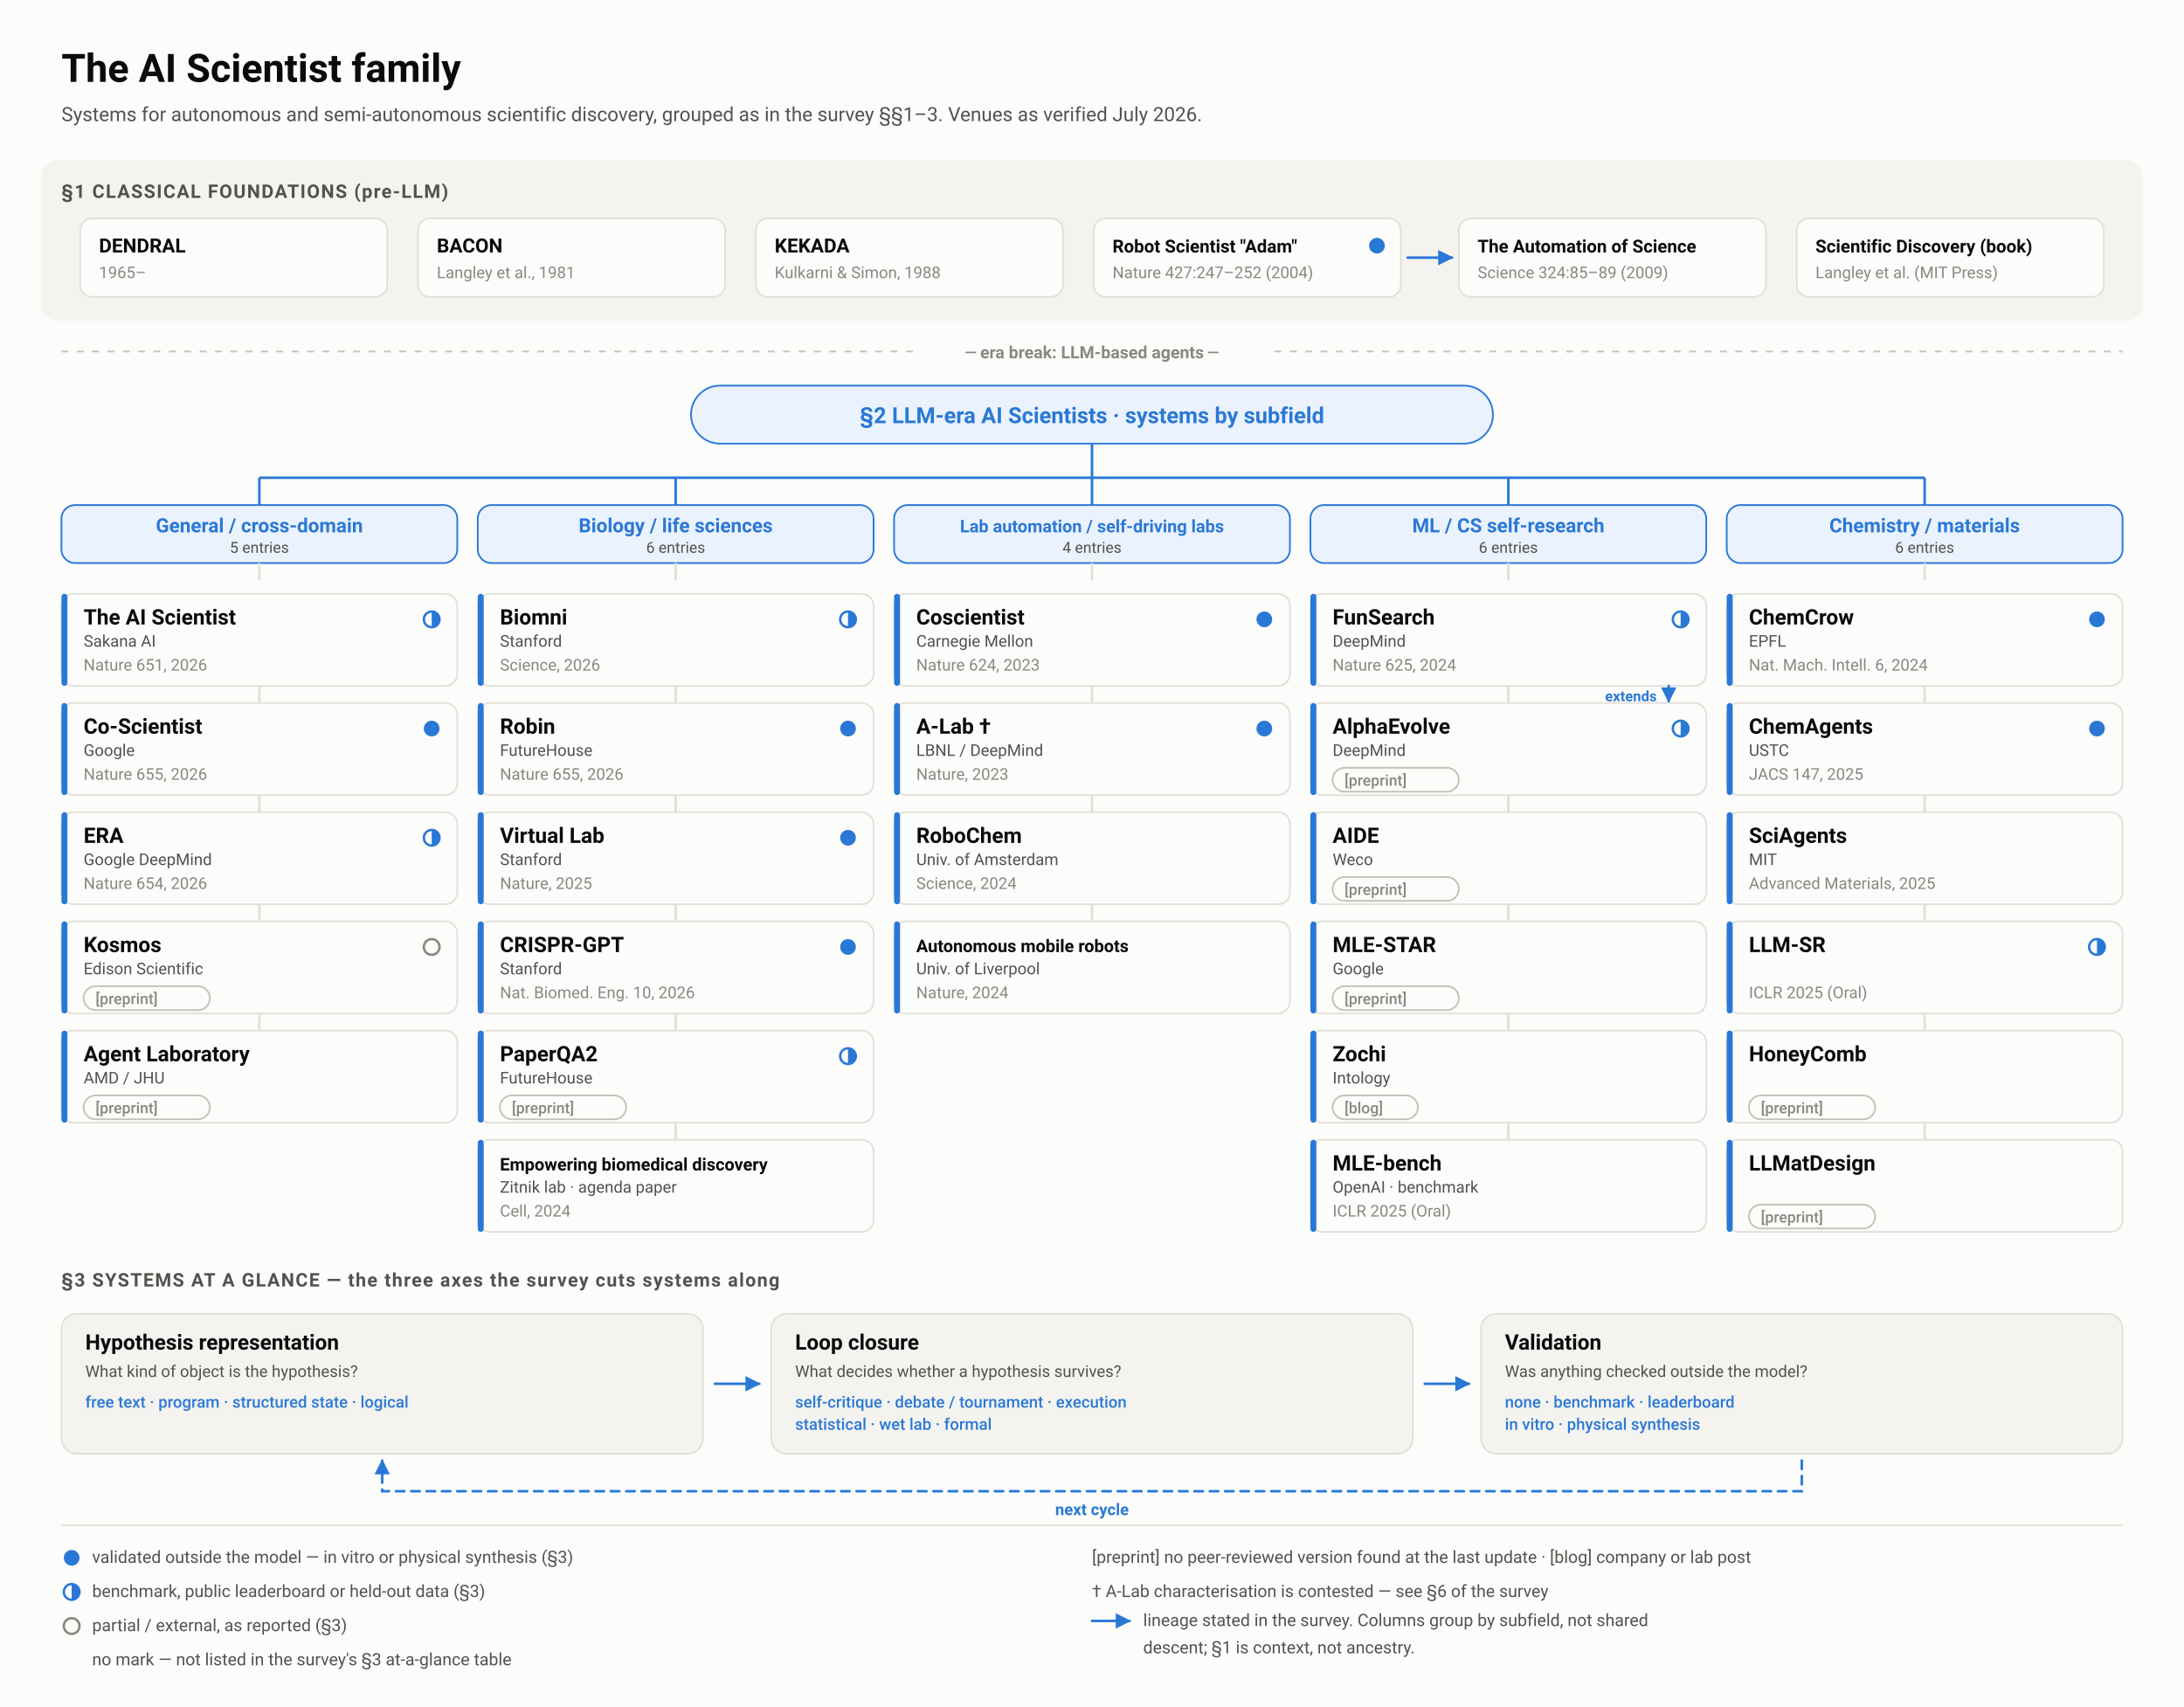
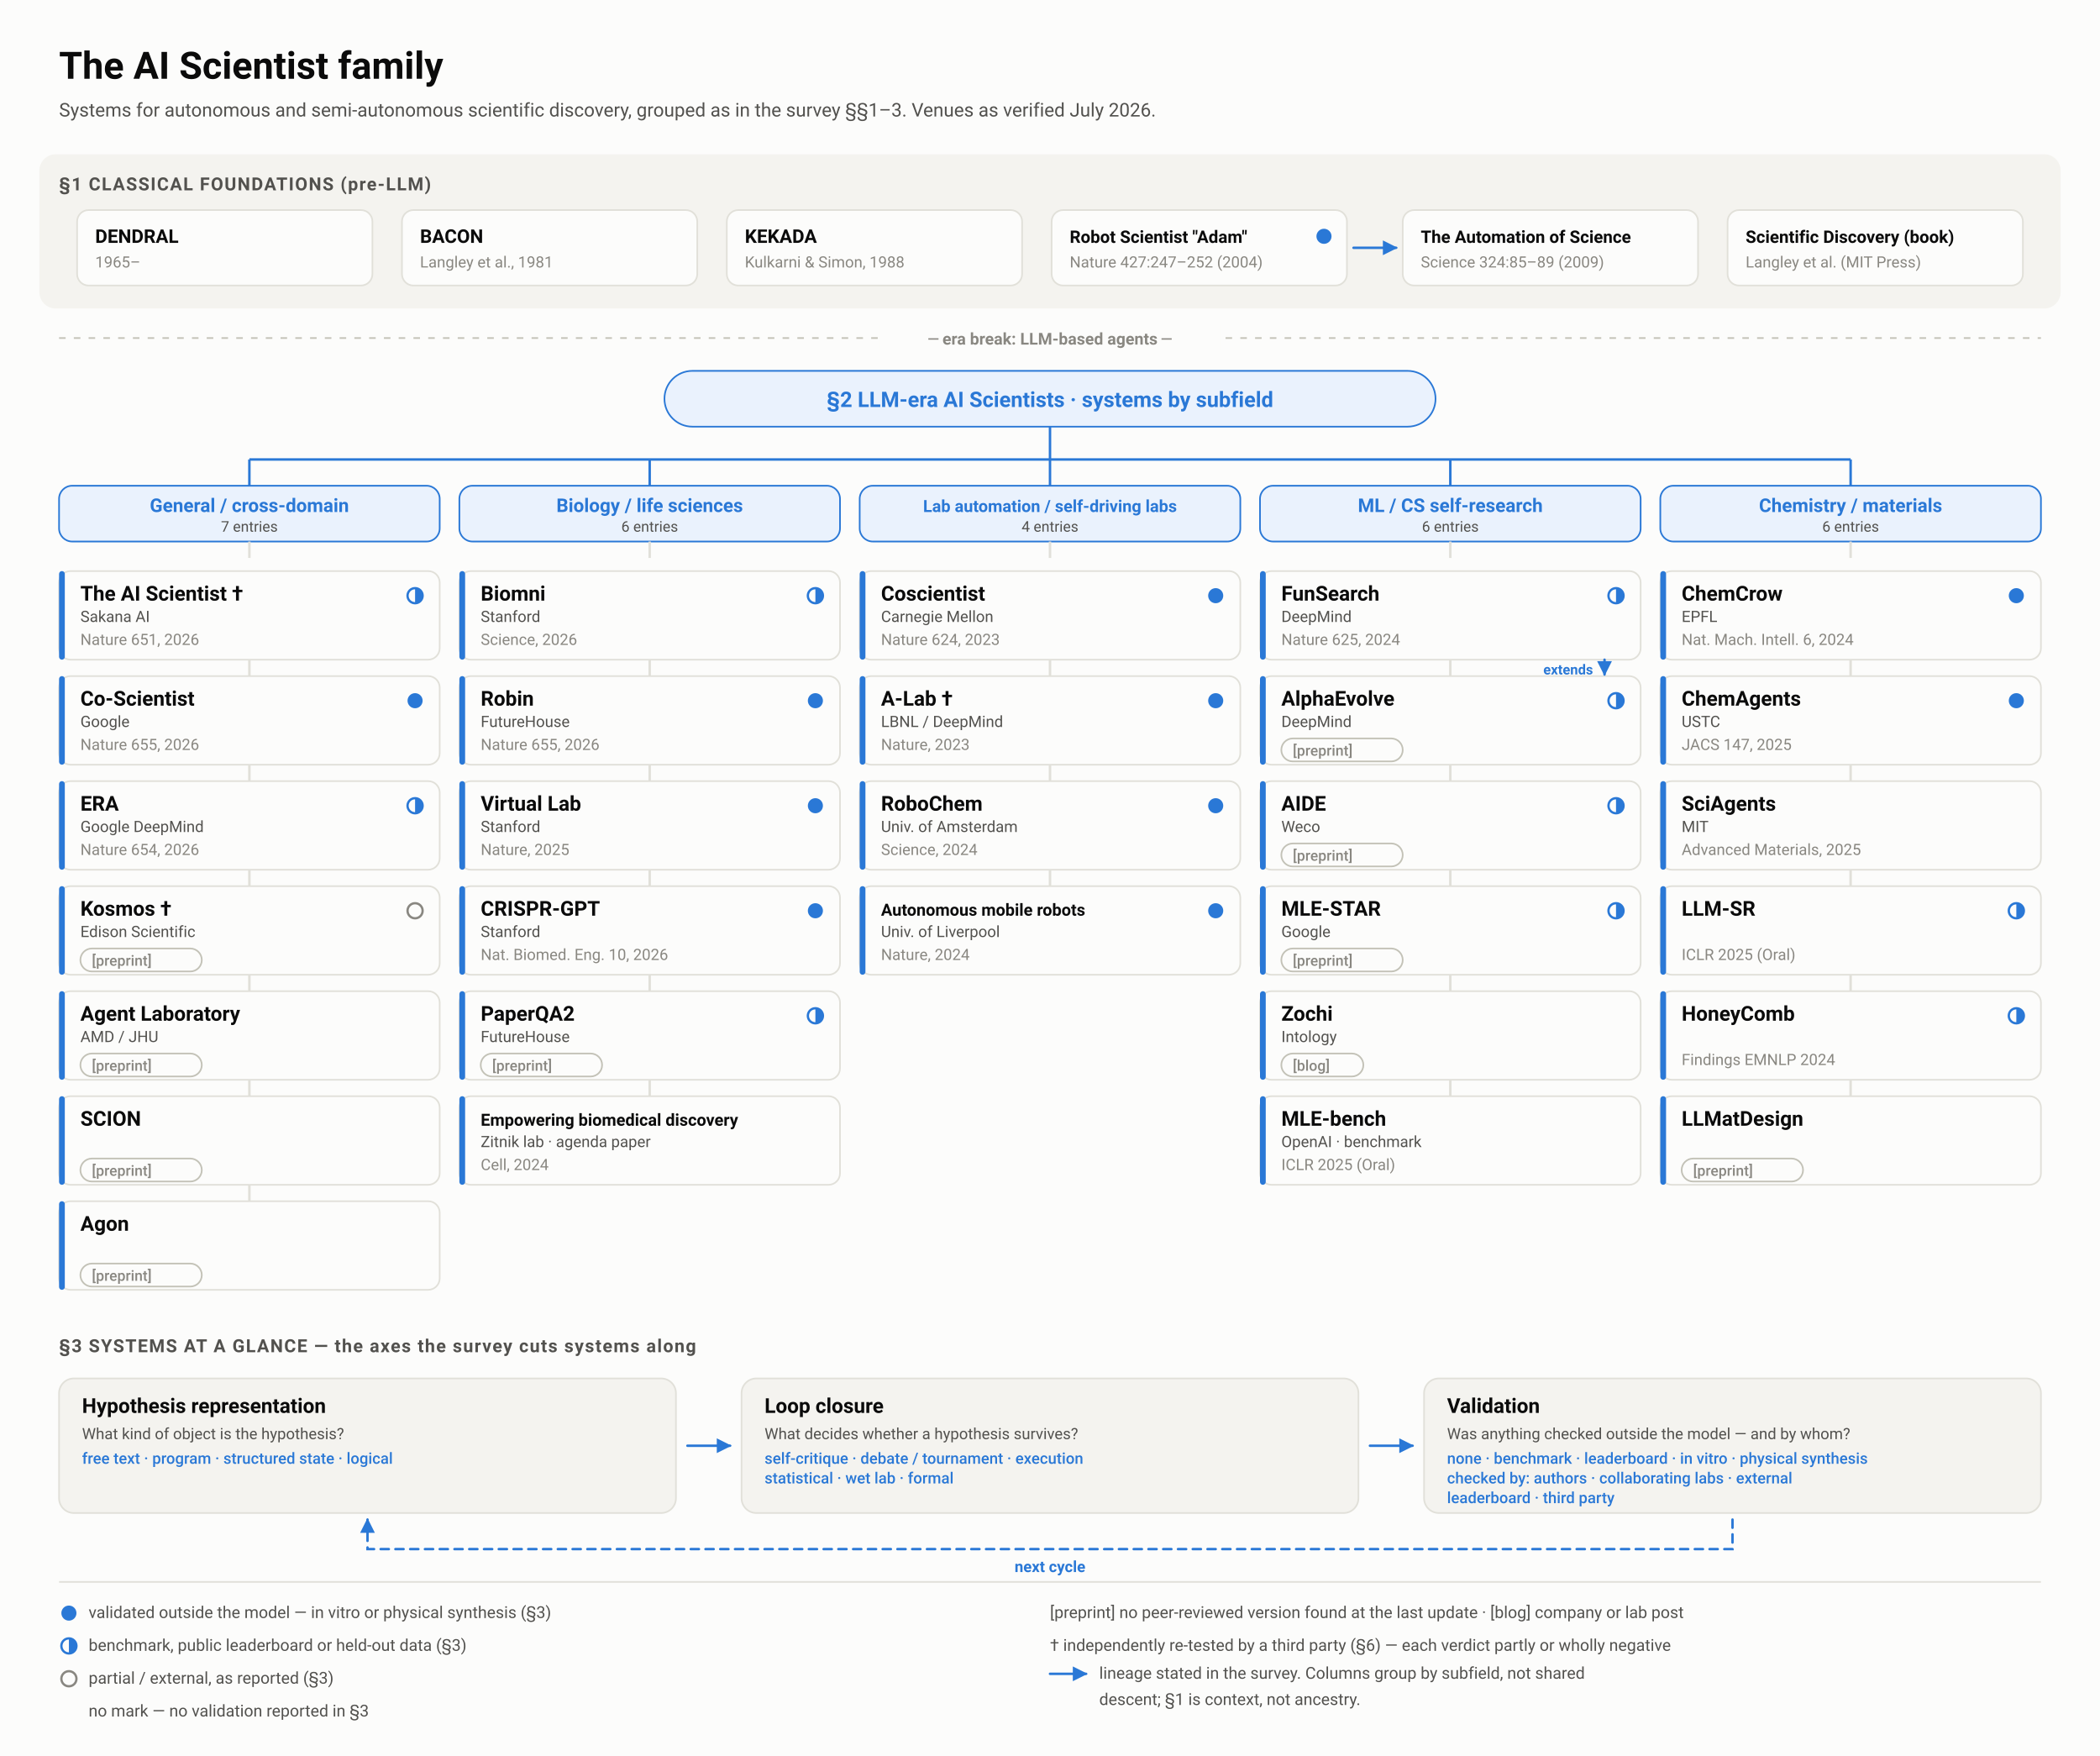
- <svg xmlns="http://www.w3.org/2000/svg" width="1280" height="1000" viewBox="0 0 1280 1000" role="img" aria-labelledby="ttl dsc" font-family="system-ui, -apple-system, &quot;Segoe UI&quot;, Roboto, sans-serif">
+ <svg xmlns="http://www.w3.org/2000/svg" width="1280" height="1070" viewBox="0 0 1280 1070" role="img" aria-labelledby="ttl dsc" font-family="system-ui, -apple-system, &quot;Segoe UI&quot;, Roboto, sans-serif">
  <defs>
    <marker id="arw" viewBox="0 0 10 10" refX="9" refY="5" markerWidth="6" markerHeight="6" orient="auto-start-reverse">
      <path d="M 0 0 L 10 5 L 0 10 z" fill="#2a78d6" />
    </marker>
  </defs>
-   <rect width="1280" height="1000" fill="#fcfcfb" />
+   <rect width="1280" height="1070" fill="#fcfcfb" />
  <text x="36" y="48" font-size="23" fill="#0b0b0b" font-weight="700" text-anchor="start">The AI Scientist family</text>
  <text x="36" y="71" font-size="11.5" fill="#52514e" font-weight="400" text-anchor="start">Systems for autonomous and semi-autonomous scientific discovery, grouped as in the survey §§1–3. Venues as verified July 2026.</text>
  <rect x="24" y="94" width="1232" height="94" rx="10" fill="#f4f3ef" />
  <text x="36" y="116" font-size="11" fill="#52514e" font-weight="700" text-anchor="start" letter-spacing="0.7">§1  CLASSICAL FOUNDATIONS (pre-LLM)</text>
  <rect x="47" y="128" width="180" height="46" rx="7" fill="#fcfcfb" stroke="#e1e0d9" stroke-width="1" />
  <text x="58" y="148" font-size="11.5" fill="#0b0b0b" font-weight="600" text-anchor="start">DENDRAL</text>
  <text x="58" y="163" font-size="9.5" fill="#898781" font-weight="400" text-anchor="start">1965–</text>
  <rect x="245" y="128" width="180" height="46" rx="7" fill="#fcfcfb" stroke="#e1e0d9" stroke-width="1" />
  <text x="256" y="148" font-size="11.5" fill="#0b0b0b" font-weight="600" text-anchor="start">BACON</text>
  <text x="256" y="163" font-size="9.5" fill="#898781" font-weight="400" text-anchor="start">Langley et al., 1981</text>
  <rect x="443" y="128" width="180" height="46" rx="7" fill="#fcfcfb" stroke="#e1e0d9" stroke-width="1" />
  <text x="454" y="148" font-size="11.5" fill="#0b0b0b" font-weight="600" text-anchor="start">KEKADA</text>
  <text x="454" y="163" font-size="9.5" fill="#898781" font-weight="400" text-anchor="start">Kulkarni &amp; Simon, 1988</text>
  <rect x="641" y="128" width="180" height="46" rx="7" fill="#fcfcfb" stroke="#e1e0d9" stroke-width="1" />
  <text x="652" y="148" font-size="10.5" fill="#0b0b0b" font-weight="600" text-anchor="start">Robot Scientist "Adam"</text>
  <text x="652" y="163" font-size="9.5" fill="#898781" font-weight="400" text-anchor="start">Nature 427:247–252 (2004)</text>
  <circle cx="807" cy="144" r="4.6" fill="#2a78d6" />
  <rect x="855" y="128" width="180" height="46" rx="7" fill="#fcfcfb" stroke="#e1e0d9" stroke-width="1" />
  <text x="866" y="148" font-size="10.5" fill="#0b0b0b" font-weight="600" text-anchor="start">The Automation of Science</text>
  <text x="866" y="163" font-size="9.5" fill="#898781" font-weight="400" text-anchor="start">Science 324:85–89 (2009)</text>
  <rect x="1053" y="128" width="180" height="46" rx="7" fill="#fcfcfb" stroke="#e1e0d9" stroke-width="1" />
  <text x="1064" y="148" font-size="10.5" fill="#0b0b0b" font-weight="600" text-anchor="start">Scientific Discovery (book)</text>
  <text x="1064" y="163" font-size="9.5" fill="#898781" font-weight="400" text-anchor="start">Langley et al. (MIT Press)</text>
  <path d="M 825 151.0 L 851 151.0" fill="none" stroke="#2a78d6" stroke-width="1.5" stroke-linecap="round" marker-end="url(#arw)" />
  <line x1="36" y1="206" x2="1244" y2="206" stroke="#c3c2b7" stroke-width="1" stroke-dasharray="4 5" />
  <rect x="536.0" y="198" width="208" height="16" fill="#fcfcfb" />
  <text x="640.0" y="210" font-size="10" fill="#898781" font-weight="600" text-anchor="middle">─  era break: LLM-based agents  ─</text>
  <rect x="405.0" y="226" width="470" height="34" rx="17" fill="#eaf2fd" stroke="#2a78d6" stroke-width="1" />
  <text x="640.0" y="248" font-size="13" fill="#2a78d6" font-weight="700" text-anchor="middle">§2  LLM-era AI Scientists · systems by subfield</text>
  <line x1="640.0" y1="260" x2="640.0" y2="280" stroke="#2a78d6" stroke-width="1.5" />
  <line x1="152.0" y1="280" x2="1128.0" y2="280" stroke="#2a78d6" stroke-width="1.5" />
  <line x1="152.0" y1="280" x2="152.0" y2="296" stroke="#2a78d6" stroke-width="1.5" />
  <line x1="396.0" y1="280" x2="396.0" y2="296" stroke="#2a78d6" stroke-width="1.5" />
  <line x1="640.0" y1="280" x2="640.0" y2="296" stroke="#2a78d6" stroke-width="1.5" />
  <line x1="884.0" y1="280" x2="884.0" y2="296" stroke="#2a78d6" stroke-width="1.5" />
  <line x1="1128.0" y1="280" x2="1128.0" y2="296" stroke="#2a78d6" stroke-width="1.5" />
  <rect x="36" y="296" width="232" height="34" rx="8" fill="#eaf2fd" stroke="#2a78d6" stroke-width="1" />
  <text x="152.0" y="312" font-size="11.5" fill="#2a78d6" font-weight="700" text-anchor="middle">General / cross-domain</text>
-   <text x="152.0" y="324" font-size="9" fill="#52514e" font-weight="400" text-anchor="middle">5 entries</text>
+   <text x="152.0" y="324" font-size="9" fill="#52514e" font-weight="400" text-anchor="middle">7 entries</text>
  <line x1="152.0" y1="330" x2="152.0" y2="340" stroke="#e1e0d9" stroke-width="1.5" />
  <rect x="36" y="348" width="232" height="54" rx="7" fill="#fcfcfb" stroke="#e1e0d9" stroke-width="1" />
  <rect x="36" y="348" width="3.5" height="54" rx="1.75" fill="#2a78d6" />
-   <text x="49" y="366" font-size="12.5" fill="#0b0b0b" font-weight="600" text-anchor="start">The AI Scientist</text>
+   <text x="49" y="366" font-size="12.5" fill="#0b0b0b" font-weight="600" text-anchor="start">The AI Scientist †</text>
  <text x="49" y="379" font-size="9.5" fill="#52514e" font-weight="400" text-anchor="start">Sakana AI</text>
  <text x="49" y="393" font-size="9.5" fill="#898781" font-weight="400" text-anchor="start">Nature 651, 2026</text>
  <circle cx="253" cy="363" r="4.6" fill="none" stroke="#2a78d6" stroke-width="1.4" />
  <path d="M 253 358.4 A 4.6 4.6 0 0 1 253 367.6 Z" fill="#2a78d6" />
  <rect x="36" y="412" width="232" height="54" rx="7" fill="#fcfcfb" stroke="#e1e0d9" stroke-width="1" />
  <rect x="36" y="412" width="3.5" height="54" rx="1.75" fill="#2a78d6" />
  <text x="49" y="430" font-size="12.5" fill="#0b0b0b" font-weight="600" text-anchor="start">Co-Scientist</text>
  <text x="49" y="443" font-size="9.5" fill="#52514e" font-weight="400" text-anchor="start">Google</text>
  <text x="49" y="457" font-size="9.5" fill="#898781" font-weight="400" text-anchor="start">Nature 655, 2026</text>
  <circle cx="253" cy="427" r="4.6" fill="#2a78d6" />
  <line x1="152.0" y1="402" x2="152.0" y2="412" stroke="#e1e0d9" stroke-width="1.5" />
  <rect x="36" y="476" width="232" height="54" rx="7" fill="#fcfcfb" stroke="#e1e0d9" stroke-width="1" />
  <rect x="36" y="476" width="3.5" height="54" rx="1.75" fill="#2a78d6" />
  <text x="49" y="494" font-size="12.5" fill="#0b0b0b" font-weight="600" text-anchor="start">ERA</text>
  <text x="49" y="507" font-size="9.5" fill="#52514e" font-weight="400" text-anchor="start">Google DeepMind</text>
  <text x="49" y="521" font-size="9.5" fill="#898781" font-weight="400" text-anchor="start">Nature 654, 2026</text>
  <circle cx="253" cy="491" r="4.6" fill="none" stroke="#2a78d6" stroke-width="1.4" />
  <path d="M 253 486.4 A 4.6 4.6 0 0 1 253 495.6 Z" fill="#2a78d6" />
  <line x1="152.0" y1="466" x2="152.0" y2="476" stroke="#e1e0d9" stroke-width="1.5" />
  <rect x="36" y="540" width="232" height="54" rx="7" fill="#fcfcfb" stroke="#e1e0d9" stroke-width="1" />
  <rect x="36" y="540" width="3.5" height="54" rx="1.75" fill="#2a78d6" />
-   <text x="49" y="558" font-size="12.5" fill="#0b0b0b" font-weight="600" text-anchor="start">Kosmos</text>
+   <text x="49" y="558" font-size="12.5" fill="#0b0b0b" font-weight="600" text-anchor="start">Kosmos †</text>
  <text x="49" y="571" font-size="9.5" fill="#52514e" font-weight="400" text-anchor="start">Edison Scientific</text>
  <rect x="49" y="578" width="74" height="14" rx="7" fill="none" stroke="#c3c2b7" stroke-width="1" />
  <text x="56" y="588.5" font-size="9" fill="#898781" font-weight="500" text-anchor="start">[preprint]</text>
  <circle cx="253" cy="555" r="4.6" fill="none" stroke="#898781" stroke-width="1.4" />
  <line x1="152.0" y1="530" x2="152.0" y2="540" stroke="#e1e0d9" stroke-width="1.5" />
  <rect x="36" y="604" width="232" height="54" rx="7" fill="#fcfcfb" stroke="#e1e0d9" stroke-width="1" />
  <rect x="36" y="604" width="3.5" height="54" rx="1.75" fill="#2a78d6" />
  <text x="49" y="622" font-size="12.5" fill="#0b0b0b" font-weight="600" text-anchor="start">Agent Laboratory</text>
  <text x="49" y="635" font-size="9.5" fill="#52514e" font-weight="400" text-anchor="start">AMD / JHU</text>
  <rect x="49" y="642" width="74" height="14" rx="7" fill="none" stroke="#c3c2b7" stroke-width="1" />
  <text x="56" y="652.5" font-size="9" fill="#898781" font-weight="500" text-anchor="start">[preprint]</text>
  <line x1="152.0" y1="594" x2="152.0" y2="604" stroke="#e1e0d9" stroke-width="1.5" />
+   <rect x="36" y="668" width="232" height="54" rx="7" fill="#fcfcfb" stroke="#e1e0d9" stroke-width="1" />
+   <rect x="36" y="668" width="3.5" height="54" rx="1.75" fill="#2a78d6" />
+   <text x="49" y="686" font-size="12.5" fill="#0b0b0b" font-weight="600" text-anchor="start">SCION</text>
+   <rect x="49" y="706" width="74" height="14" rx="7" fill="none" stroke="#c3c2b7" stroke-width="1" />
+   <text x="56" y="716.5" font-size="9" fill="#898781" font-weight="500" text-anchor="start">[preprint]</text>
+   <line x1="152.0" y1="658" x2="152.0" y2="668" stroke="#e1e0d9" stroke-width="1.5" />
+   <rect x="36" y="732" width="232" height="54" rx="7" fill="#fcfcfb" stroke="#e1e0d9" stroke-width="1" />
+   <rect x="36" y="732" width="3.5" height="54" rx="1.75" fill="#2a78d6" />
+   <text x="49" y="750" font-size="12.5" fill="#0b0b0b" font-weight="600" text-anchor="start">Agon</text>
+   <rect x="49" y="770" width="74" height="14" rx="7" fill="none" stroke="#c3c2b7" stroke-width="1" />
+   <text x="56" y="780.5" font-size="9" fill="#898781" font-weight="500" text-anchor="start">[preprint]</text>
+   <line x1="152.0" y1="722" x2="152.0" y2="732" stroke="#e1e0d9" stroke-width="1.5" />
  <rect x="280" y="296" width="232" height="34" rx="8" fill="#eaf2fd" stroke="#2a78d6" stroke-width="1" />
  <text x="396.0" y="312" font-size="11.5" fill="#2a78d6" font-weight="700" text-anchor="middle">Biology / life sciences</text>
  <text x="396.0" y="324" font-size="9" fill="#52514e" font-weight="400" text-anchor="middle">6 entries</text>
  <line x1="396.0" y1="330" x2="396.0" y2="340" stroke="#e1e0d9" stroke-width="1.5" />
  <rect x="280" y="348" width="232" height="54" rx="7" fill="#fcfcfb" stroke="#e1e0d9" stroke-width="1" />
  <rect x="280" y="348" width="3.5" height="54" rx="1.75" fill="#2a78d6" />
  <text x="293" y="366" font-size="12.5" fill="#0b0b0b" font-weight="600" text-anchor="start">Biomni</text>
  <text x="293" y="379" font-size="9.5" fill="#52514e" font-weight="400" text-anchor="start">Stanford</text>
  <text x="293" y="393" font-size="9.5" fill="#898781" font-weight="400" text-anchor="start">Science, 2026</text>
  <circle cx="497" cy="363" r="4.6" fill="none" stroke="#2a78d6" stroke-width="1.4" />
  <path d="M 497 358.4 A 4.6 4.6 0 0 1 497 367.6 Z" fill="#2a78d6" />
  <rect x="280" y="412" width="232" height="54" rx="7" fill="#fcfcfb" stroke="#e1e0d9" stroke-width="1" />
  <rect x="280" y="412" width="3.5" height="54" rx="1.75" fill="#2a78d6" />
  <text x="293" y="430" font-size="12.5" fill="#0b0b0b" font-weight="600" text-anchor="start">Robin</text>
  <text x="293" y="443" font-size="9.5" fill="#52514e" font-weight="400" text-anchor="start">FutureHouse</text>
  <text x="293" y="457" font-size="9.5" fill="#898781" font-weight="400" text-anchor="start">Nature 655, 2026</text>
  <circle cx="497" cy="427" r="4.6" fill="#2a78d6" />
  <line x1="396.0" y1="402" x2="396.0" y2="412" stroke="#e1e0d9" stroke-width="1.5" />
  <rect x="280" y="476" width="232" height="54" rx="7" fill="#fcfcfb" stroke="#e1e0d9" stroke-width="1" />
  <rect x="280" y="476" width="3.5" height="54" rx="1.75" fill="#2a78d6" />
  <text x="293" y="494" font-size="12.5" fill="#0b0b0b" font-weight="600" text-anchor="start">Virtual Lab</text>
  <text x="293" y="507" font-size="9.5" fill="#52514e" font-weight="400" text-anchor="start">Stanford</text>
  <text x="293" y="521" font-size="9.5" fill="#898781" font-weight="400" text-anchor="start">Nature, 2025</text>
  <circle cx="497" cy="491" r="4.6" fill="#2a78d6" />
  <line x1="396.0" y1="466" x2="396.0" y2="476" stroke="#e1e0d9" stroke-width="1.5" />
  <rect x="280" y="540" width="232" height="54" rx="7" fill="#fcfcfb" stroke="#e1e0d9" stroke-width="1" />
  <rect x="280" y="540" width="3.5" height="54" rx="1.75" fill="#2a78d6" />
  <text x="293" y="558" font-size="12.5" fill="#0b0b0b" font-weight="600" text-anchor="start">CRISPR-GPT</text>
  <text x="293" y="571" font-size="9.5" fill="#52514e" font-weight="400" text-anchor="start">Stanford</text>
  <text x="293" y="585" font-size="9.5" fill="#898781" font-weight="400" text-anchor="start">Nat. Biomed. Eng. 10, 2026</text>
  <circle cx="497" cy="555" r="4.6" fill="#2a78d6" />
  <line x1="396.0" y1="530" x2="396.0" y2="540" stroke="#e1e0d9" stroke-width="1.5" />
  <rect x="280" y="604" width="232" height="54" rx="7" fill="#fcfcfb" stroke="#e1e0d9" stroke-width="1" />
  <rect x="280" y="604" width="3.5" height="54" rx="1.75" fill="#2a78d6" />
  <text x="293" y="622" font-size="12.5" fill="#0b0b0b" font-weight="600" text-anchor="start">PaperQA2</text>
  <text x="293" y="635" font-size="9.5" fill="#52514e" font-weight="400" text-anchor="start">FutureHouse</text>
  <rect x="293" y="642" width="74" height="14" rx="7" fill="none" stroke="#c3c2b7" stroke-width="1" />
  <text x="300" y="652.5" font-size="9" fill="#898781" font-weight="500" text-anchor="start">[preprint]</text>
  <circle cx="497" cy="619" r="4.6" fill="none" stroke="#2a78d6" stroke-width="1.4" />
  <path d="M 497 614.4 A 4.6 4.6 0 0 1 497 623.6 Z" fill="#2a78d6" />
  <line x1="396.0" y1="594" x2="396.0" y2="604" stroke="#e1e0d9" stroke-width="1.5" />
  <rect x="280" y="668" width="232" height="54" rx="7" fill="#fcfcfb" stroke="#e1e0d9" stroke-width="1" />
  <rect x="280" y="668" width="3.5" height="54" rx="1.75" fill="#2a78d6" />
  <text x="293" y="686" font-size="10.2" fill="#0b0b0b" font-weight="600" text-anchor="start">Empowering biomedical discovery</text>
  <text x="293" y="699" font-size="9.5" fill="#52514e" font-weight="400" text-anchor="start">Zitnik lab · agenda paper</text>
  <text x="293" y="713" font-size="9.5" fill="#898781" font-weight="400" text-anchor="start">Cell, 2024</text>
  <line x1="396.0" y1="658" x2="396.0" y2="668" stroke="#e1e0d9" stroke-width="1.5" />
  <rect x="524" y="296" width="232" height="34" rx="8" fill="#eaf2fd" stroke="#2a78d6" stroke-width="1" />
  <text x="640.0" y="312" font-size="10.2" fill="#2a78d6" font-weight="700" text-anchor="middle">Lab automation / self-driving labs</text>
  <text x="640.0" y="324" font-size="9" fill="#52514e" font-weight="400" text-anchor="middle">4 entries</text>
  <line x1="640.0" y1="330" x2="640.0" y2="340" stroke="#e1e0d9" stroke-width="1.5" />
  <rect x="524" y="348" width="232" height="54" rx="7" fill="#fcfcfb" stroke="#e1e0d9" stroke-width="1" />
  <rect x="524" y="348" width="3.5" height="54" rx="1.75" fill="#2a78d6" />
  <text x="537" y="366" font-size="12.5" fill="#0b0b0b" font-weight="600" text-anchor="start">Coscientist</text>
  <text x="537" y="379" font-size="9.5" fill="#52514e" font-weight="400" text-anchor="start">Carnegie Mellon</text>
  <text x="537" y="393" font-size="9.5" fill="#898781" font-weight="400" text-anchor="start">Nature 624, 2023</text>
  <circle cx="741" cy="363" r="4.6" fill="#2a78d6" />
  <rect x="524" y="412" width="232" height="54" rx="7" fill="#fcfcfb" stroke="#e1e0d9" stroke-width="1" />
  <rect x="524" y="412" width="3.5" height="54" rx="1.75" fill="#2a78d6" />
  <text x="537" y="430" font-size="12.5" fill="#0b0b0b" font-weight="600" text-anchor="start">A-Lab †</text>
  <text x="537" y="443" font-size="9.5" fill="#52514e" font-weight="400" text-anchor="start">LBNL / DeepMind</text>
  <text x="537" y="457" font-size="9.5" fill="#898781" font-weight="400" text-anchor="start">Nature, 2023</text>
  <circle cx="741" cy="427" r="4.6" fill="#2a78d6" />
  <line x1="640.0" y1="402" x2="640.0" y2="412" stroke="#e1e0d9" stroke-width="1.5" />
  <rect x="524" y="476" width="232" height="54" rx="7" fill="#fcfcfb" stroke="#e1e0d9" stroke-width="1" />
  <rect x="524" y="476" width="3.5" height="54" rx="1.75" fill="#2a78d6" />
  <text x="537" y="494" font-size="12.5" fill="#0b0b0b" font-weight="600" text-anchor="start">RoboChem</text>
  <text x="537" y="507" font-size="9.5" fill="#52514e" font-weight="400" text-anchor="start">Univ. of Amsterdam</text>
  <text x="537" y="521" font-size="9.5" fill="#898781" font-weight="400" text-anchor="start">Science, 2024</text>
+   <circle cx="741" cy="491" r="4.6" fill="#2a78d6" />
  <line x1="640.0" y1="466" x2="640.0" y2="476" stroke="#e1e0d9" stroke-width="1.5" />
  <rect x="524" y="540" width="232" height="54" rx="7" fill="#fcfcfb" stroke="#e1e0d9" stroke-width="1" />
  <rect x="524" y="540" width="3.5" height="54" rx="1.75" fill="#2a78d6" />
  <text x="537" y="558" font-size="10.2" fill="#0b0b0b" font-weight="600" text-anchor="start">Autonomous mobile robots</text>
  <text x="537" y="571" font-size="9.5" fill="#52514e" font-weight="400" text-anchor="start">Univ. of Liverpool</text>
  <text x="537" y="585" font-size="9.5" fill="#898781" font-weight="400" text-anchor="start">Nature, 2024</text>
+   <circle cx="741" cy="555" r="4.6" fill="#2a78d6" />
  <line x1="640.0" y1="530" x2="640.0" y2="540" stroke="#e1e0d9" stroke-width="1.5" />
  <rect x="768" y="296" width="232" height="34" rx="8" fill="#eaf2fd" stroke="#2a78d6" stroke-width="1" />
  <text x="884.0" y="312" font-size="11.5" fill="#2a78d6" font-weight="700" text-anchor="middle">ML / CS self-research</text>
  <text x="884.0" y="324" font-size="9" fill="#52514e" font-weight="400" text-anchor="middle">6 entries</text>
  <line x1="884.0" y1="330" x2="884.0" y2="340" stroke="#e1e0d9" stroke-width="1.5" />
  <rect x="768" y="348" width="232" height="54" rx="7" fill="#fcfcfb" stroke="#e1e0d9" stroke-width="1" />
  <rect x="768" y="348" width="3.5" height="54" rx="1.75" fill="#2a78d6" />
  <text x="781" y="366" font-size="12.5" fill="#0b0b0b" font-weight="600" text-anchor="start">FunSearch</text>
  <text x="781" y="379" font-size="9.5" fill="#52514e" font-weight="400" text-anchor="start">DeepMind</text>
  <text x="781" y="393" font-size="9.5" fill="#898781" font-weight="400" text-anchor="start">Nature 625, 2024</text>
  <circle cx="985" cy="363" r="4.6" fill="none" stroke="#2a78d6" stroke-width="1.4" />
  <path d="M 985 358.4 A 4.6 4.6 0 0 1 985 367.6 Z" fill="#2a78d6" />
  <rect x="768" y="412" width="232" height="54" rx="7" fill="#fcfcfb" stroke="#e1e0d9" stroke-width="1" />
  <rect x="768" y="412" width="3.5" height="54" rx="1.75" fill="#2a78d6" />
  <text x="781" y="430" font-size="12.5" fill="#0b0b0b" font-weight="600" text-anchor="start">AlphaEvolve</text>
  <text x="781" y="443" font-size="9.5" fill="#52514e" font-weight="400" text-anchor="start">DeepMind</text>
  <rect x="781" y="450" width="74" height="14" rx="7" fill="none" stroke="#c3c2b7" stroke-width="1" />
  <text x="788" y="460.5" font-size="9" fill="#898781" font-weight="500" text-anchor="start">[preprint]</text>
  <circle cx="985" cy="427" r="4.6" fill="none" stroke="#2a78d6" stroke-width="1.4" />
  <path d="M 985 422.4 A 4.6 4.6 0 0 1 985 431.6 Z" fill="#2a78d6" />
  <line x1="884.0" y1="402" x2="884.0" y2="412" stroke="#e1e0d9" stroke-width="1.5" />
  <rect x="768" y="476" width="232" height="54" rx="7" fill="#fcfcfb" stroke="#e1e0d9" stroke-width="1" />
  <rect x="768" y="476" width="3.5" height="54" rx="1.75" fill="#2a78d6" />
  <text x="781" y="494" font-size="12.5" fill="#0b0b0b" font-weight="600" text-anchor="start">AIDE</text>
  <text x="781" y="507" font-size="9.5" fill="#52514e" font-weight="400" text-anchor="start">Weco</text>
  <rect x="781" y="514" width="74" height="14" rx="7" fill="none" stroke="#c3c2b7" stroke-width="1" />
  <text x="788" y="524.5" font-size="9" fill="#898781" font-weight="500" text-anchor="start">[preprint]</text>
+   <circle cx="985" cy="491" r="4.6" fill="none" stroke="#2a78d6" stroke-width="1.4" />
+   <path d="M 985 486.4 A 4.6 4.6 0 0 1 985 495.6 Z" fill="#2a78d6" />
  <line x1="884.0" y1="466" x2="884.0" y2="476" stroke="#e1e0d9" stroke-width="1.5" />
  <rect x="768" y="540" width="232" height="54" rx="7" fill="#fcfcfb" stroke="#e1e0d9" stroke-width="1" />
  <rect x="768" y="540" width="3.5" height="54" rx="1.75" fill="#2a78d6" />
  <text x="781" y="558" font-size="12.5" fill="#0b0b0b" font-weight="600" text-anchor="start">MLE-STAR</text>
  <text x="781" y="571" font-size="9.5" fill="#52514e" font-weight="400" text-anchor="start">Google</text>
  <rect x="781" y="578" width="74" height="14" rx="7" fill="none" stroke="#c3c2b7" stroke-width="1" />
  <text x="788" y="588.5" font-size="9" fill="#898781" font-weight="500" text-anchor="start">[preprint]</text>
+   <circle cx="985" cy="555" r="4.6" fill="none" stroke="#2a78d6" stroke-width="1.4" />
+   <path d="M 985 550.4 A 4.6 4.6 0 0 1 985 559.6 Z" fill="#2a78d6" />
  <line x1="884.0" y1="530" x2="884.0" y2="540" stroke="#e1e0d9" stroke-width="1.5" />
  <rect x="768" y="604" width="232" height="54" rx="7" fill="#fcfcfb" stroke="#e1e0d9" stroke-width="1" />
  <rect x="768" y="604" width="3.5" height="54" rx="1.75" fill="#2a78d6" />
  <text x="781" y="622" font-size="12.5" fill="#0b0b0b" font-weight="600" text-anchor="start">Zochi</text>
  <text x="781" y="635" font-size="9.5" fill="#52514e" font-weight="400" text-anchor="start">Intology</text>
  <rect x="781" y="642" width="50" height="14" rx="7" fill="none" stroke="#c3c2b7" stroke-width="1" />
  <text x="788" y="652.5" font-size="9" fill="#898781" font-weight="500" text-anchor="start">[blog]</text>
  <line x1="884.0" y1="594" x2="884.0" y2="604" stroke="#e1e0d9" stroke-width="1.5" />
  <rect x="768" y="668" width="232" height="54" rx="7" fill="#fcfcfb" stroke="#e1e0d9" stroke-width="1" />
  <rect x="768" y="668" width="3.5" height="54" rx="1.75" fill="#2a78d6" />
  <text x="781" y="686" font-size="12.5" fill="#0b0b0b" font-weight="600" text-anchor="start">MLE-bench</text>
  <text x="781" y="699" font-size="9.5" fill="#52514e" font-weight="400" text-anchor="start">OpenAI · benchmark</text>
  <text x="781" y="713" font-size="9.5" fill="#898781" font-weight="400" text-anchor="start">ICLR 2025 (Oral)</text>
  <line x1="884.0" y1="658" x2="884.0" y2="668" stroke="#e1e0d9" stroke-width="1.5" />
  <rect x="1012" y="296" width="232" height="34" rx="8" fill="#eaf2fd" stroke="#2a78d6" stroke-width="1" />
  <text x="1128.0" y="312" font-size="11.5" fill="#2a78d6" font-weight="700" text-anchor="middle">Chemistry / materials</text>
  <text x="1128.0" y="324" font-size="9" fill="#52514e" font-weight="400" text-anchor="middle">6 entries</text>
  <line x1="1128.0" y1="330" x2="1128.0" y2="340" stroke="#e1e0d9" stroke-width="1.5" />
  <rect x="1012" y="348" width="232" height="54" rx="7" fill="#fcfcfb" stroke="#e1e0d9" stroke-width="1" />
  <rect x="1012" y="348" width="3.5" height="54" rx="1.75" fill="#2a78d6" />
  <text x="1025" y="366" font-size="12.5" fill="#0b0b0b" font-weight="600" text-anchor="start">ChemCrow</text>
  <text x="1025" y="379" font-size="9.5" fill="#52514e" font-weight="400" text-anchor="start">EPFL</text>
  <text x="1025" y="393" font-size="9.5" fill="#898781" font-weight="400" text-anchor="start">Nat. Mach. Intell. 6, 2024</text>
  <circle cx="1229" cy="363" r="4.6" fill="#2a78d6" />
  <rect x="1012" y="412" width="232" height="54" rx="7" fill="#fcfcfb" stroke="#e1e0d9" stroke-width="1" />
  <rect x="1012" y="412" width="3.5" height="54" rx="1.75" fill="#2a78d6" />
  <text x="1025" y="430" font-size="12.5" fill="#0b0b0b" font-weight="600" text-anchor="start">ChemAgents</text>
  <text x="1025" y="443" font-size="9.5" fill="#52514e" font-weight="400" text-anchor="start">USTC</text>
  <text x="1025" y="457" font-size="9.5" fill="#898781" font-weight="400" text-anchor="start">JACS 147, 2025</text>
  <circle cx="1229" cy="427" r="4.6" fill="#2a78d6" />
  <line x1="1128.0" y1="402" x2="1128.0" y2="412" stroke="#e1e0d9" stroke-width="1.5" />
  <rect x="1012" y="476" width="232" height="54" rx="7" fill="#fcfcfb" stroke="#e1e0d9" stroke-width="1" />
  <rect x="1012" y="476" width="3.5" height="54" rx="1.75" fill="#2a78d6" />
  <text x="1025" y="494" font-size="12.5" fill="#0b0b0b" font-weight="600" text-anchor="start">SciAgents</text>
  <text x="1025" y="507" font-size="9.5" fill="#52514e" font-weight="400" text-anchor="start">MIT</text>
  <text x="1025" y="521" font-size="9.5" fill="#898781" font-weight="400" text-anchor="start">Advanced Materials, 2025</text>
  <line x1="1128.0" y1="466" x2="1128.0" y2="476" stroke="#e1e0d9" stroke-width="1.5" />
  <rect x="1012" y="540" width="232" height="54" rx="7" fill="#fcfcfb" stroke="#e1e0d9" stroke-width="1" />
  <rect x="1012" y="540" width="3.5" height="54" rx="1.75" fill="#2a78d6" />
  <text x="1025" y="558" font-size="12.5" fill="#0b0b0b" font-weight="600" text-anchor="start">LLM-SR</text>
  <text x="1025" y="585" font-size="9.5" fill="#898781" font-weight="400" text-anchor="start">ICLR 2025 (Oral)</text>
  <circle cx="1229" cy="555" r="4.6" fill="none" stroke="#2a78d6" stroke-width="1.4" />
  <path d="M 1229 550.4 A 4.6 4.6 0 0 1 1229 559.6 Z" fill="#2a78d6" />
  <line x1="1128.0" y1="530" x2="1128.0" y2="540" stroke="#e1e0d9" stroke-width="1.5" />
  <rect x="1012" y="604" width="232" height="54" rx="7" fill="#fcfcfb" stroke="#e1e0d9" stroke-width="1" />
  <rect x="1012" y="604" width="3.5" height="54" rx="1.75" fill="#2a78d6" />
  <text x="1025" y="622" font-size="12.5" fill="#0b0b0b" font-weight="600" text-anchor="start">HoneyComb</text>
-   <rect x="1025" y="642" width="74" height="14" rx="7" fill="none" stroke="#c3c2b7" stroke-width="1" />
-   <text x="1032" y="652.5" font-size="9" fill="#898781" font-weight="500" text-anchor="start">[preprint]</text>
+   <text x="1025" y="649" font-size="9.5" fill="#898781" font-weight="400" text-anchor="start">Findings EMNLP 2024</text>
+   <circle cx="1229" cy="619" r="4.6" fill="none" stroke="#2a78d6" stroke-width="1.4" />
+   <path d="M 1229 614.4 A 4.6 4.6 0 0 1 1229 623.6 Z" fill="#2a78d6" />
  <line x1="1128.0" y1="594" x2="1128.0" y2="604" stroke="#e1e0d9" stroke-width="1.5" />
  <rect x="1012" y="668" width="232" height="54" rx="7" fill="#fcfcfb" stroke="#e1e0d9" stroke-width="1" />
  <rect x="1012" y="668" width="3.5" height="54" rx="1.75" fill="#2a78d6" />
  <text x="1025" y="686" font-size="12.5" fill="#0b0b0b" font-weight="600" text-anchor="start">LLMatDesign</text>
  <rect x="1025" y="706" width="74" height="14" rx="7" fill="none" stroke="#c3c2b7" stroke-width="1" />
  <text x="1032" y="716.5" font-size="9" fill="#898781" font-weight="500" text-anchor="start">[preprint]</text>
  <line x1="1128.0" y1="658" x2="1128.0" y2="668" stroke="#e1e0d9" stroke-width="1.5" />
  <path d="M 978 402 L 978 411" fill="none" stroke="#2a78d6" stroke-width="1.5" stroke-linecap="round" marker-end="url(#arw)" />
  <text x="971" y="411" font-size="8.5" fill="#2a78d6" font-weight="600" text-anchor="end">extends</text>
-   <text x="36" y="754" font-size="11" fill="#52514e" font-weight="700" text-anchor="start" letter-spacing="0.7">§3  SYSTEMS AT A GLANCE — the three axes the survey cuts systems along</text>
-   <rect x="36" y="770" width="376" height="82" rx="9" fill="#f4f3ef" stroke="#e1e0d9" stroke-width="1" />
-   <text x="50" y="791" font-size="12.5" fill="#0b0b0b" font-weight="700" text-anchor="start">Hypothesis representation</text>
-   <text x="50" y="807" font-size="9.5" fill="#52514e" font-weight="400" text-anchor="start">What kind of object is the hypothesis?</text>
-   <text x="50" y="825" font-size="9.5" fill="#2a78d6" font-weight="500" text-anchor="start">free text · program · structured state · logical</text>
-   <rect x="452" y="770" width="376" height="82" rx="9" fill="#f4f3ef" stroke="#e1e0d9" stroke-width="1" />
-   <text x="466" y="791" font-size="12.5" fill="#0b0b0b" font-weight="700" text-anchor="start">Loop closure</text>
-   <text x="466" y="807" font-size="9.5" fill="#52514e" font-weight="400" text-anchor="start">What decides whether a hypothesis survives?</text>
-   <text x="466" y="825" font-size="9.5" fill="#2a78d6" font-weight="500" text-anchor="start">self-critique · debate / tournament · execution</text>
-   <text x="466" y="838" font-size="9.5" fill="#2a78d6" font-weight="500" text-anchor="start">statistical · wet lab · formal</text>
-   <rect x="868" y="770" width="376" height="82" rx="9" fill="#f4f3ef" stroke="#e1e0d9" stroke-width="1" />
-   <text x="882" y="791" font-size="12.5" fill="#0b0b0b" font-weight="700" text-anchor="start">Validation</text>
-   <text x="882" y="807" font-size="9.5" fill="#52514e" font-weight="400" text-anchor="start">Was anything checked outside the model?</text>
-   <text x="882" y="825" font-size="9.5" fill="#2a78d6" font-weight="500" text-anchor="start">none · benchmark · leaderboard</text>
-   <text x="882" y="838" font-size="9.5" fill="#2a78d6" font-weight="500" text-anchor="start">in vitro · physical synthesis</text>
-   <path d="M 419 811.0 L 445 811.0" fill="none" stroke="#2a78d6" stroke-width="1.5" stroke-linecap="round" marker-end="url(#arw)" />
-   <path d="M 835 811.0 L 861 811.0" fill="none" stroke="#2a78d6" stroke-width="1.5" stroke-linecap="round" marker-end="url(#arw)" />
-   <path d="M 1056.0 856 L 1056.0 874 L 224.0 874 L 224.0 856" fill="none" stroke="#2a78d6" stroke-width="1.5" stroke-linecap="round" stroke-dasharray="5 4" marker-end="url(#arw)" />
-   <text x="640.0" y="888" font-size="9.5" fill="#2a78d6" font-weight="600" text-anchor="middle">next cycle</text>
-   <line x1="36" y1="894" x2="1244" y2="894" stroke="#e1e0d9" stroke-width="1" />
-   <circle cx="42" cy="913" r="4.6" fill="#2a78d6" />
-   <text x="54" y="916" font-size="10" fill="#52514e" font-weight="400" text-anchor="start">validated outside the model — in vitro or physical synthesis (§3)</text>
-   <circle cx="42" cy="933" r="4.6" fill="none" stroke="#2a78d6" stroke-width="1.4" />
-   <path d="M 42 928.4 A 4.6 4.6 0 0 1 42 937.6 Z" fill="#2a78d6" />
-   <text x="54" y="936" font-size="10" fill="#52514e" font-weight="400" text-anchor="start">benchmark, public leaderboard or held-out data (§3)</text>
-   <circle cx="42" cy="953" r="4.6" fill="none" stroke="#898781" stroke-width="1.4" />
-   <text x="54" y="956" font-size="10" fill="#52514e" font-weight="400" text-anchor="start">partial / external, as reported (§3)</text>
-   <text x="54" y="976" font-size="10" fill="#52514e" font-weight="400" text-anchor="start">no mark — not listed in the survey's §3 at-a-glance table</text>
-   <text x="640" y="916" font-size="10" fill="#52514e" font-weight="400" text-anchor="start">[preprint] no peer-reviewed version found at the last update  ·  [blog] company or lab post</text>
-   <text x="640" y="936" font-size="10" fill="#52514e" font-weight="400" text-anchor="start">† A-Lab characterisation is contested — see §6 of the survey</text>
-   <path d="M 640 950 L 662 950" fill="none" stroke="#2a78d6" stroke-width="1.5" stroke-linecap="round" marker-end="url(#arw)" />
-   <text x="670" y="953" font-size="10" fill="#52514e" font-weight="400" text-anchor="start">lineage stated in the survey. Columns group by subfield, not shared</text>
-   <text x="670" y="969" font-size="10" fill="#52514e" font-weight="400" text-anchor="start">descent; §1 is context, not ancestry.</text>
+   <text x="36" y="824" font-size="11" fill="#52514e" font-weight="700" text-anchor="start" letter-spacing="0.7">§3  SYSTEMS AT A GLANCE — the axes the survey cuts systems along</text>
+   <rect x="36" y="840" width="376" height="82" rx="9" fill="#f4f3ef" stroke="#e1e0d9" stroke-width="1" />
+   <text x="50" y="861" font-size="12.5" fill="#0b0b0b" font-weight="700" text-anchor="start">Hypothesis representation</text>
+   <text x="50" y="877" font-size="9.5" fill="#52514e" font-weight="400" text-anchor="start">What kind of object is the hypothesis?</text>
+   <text x="50" y="892" font-size="9.5" fill="#2a78d6" font-weight="500" text-anchor="start">free text · program · structured state · logical</text>
+   <rect x="452" y="840" width="376" height="82" rx="9" fill="#f4f3ef" stroke="#e1e0d9" stroke-width="1" />
+   <text x="466" y="861" font-size="12.5" fill="#0b0b0b" font-weight="700" text-anchor="start">Loop closure</text>
+   <text x="466" y="877" font-size="9.5" fill="#52514e" font-weight="400" text-anchor="start">What decides whether a hypothesis survives?</text>
+   <text x="466" y="892" font-size="9.5" fill="#2a78d6" font-weight="500" text-anchor="start">self-critique · debate / tournament · execution</text>
+   <text x="466" y="904" font-size="9.5" fill="#2a78d6" font-weight="500" text-anchor="start">statistical · wet lab · formal</text>
+   <rect x="868" y="840" width="376" height="82" rx="9" fill="#f4f3ef" stroke="#e1e0d9" stroke-width="1" />
+   <text x="882" y="861" font-size="12.5" fill="#0b0b0b" font-weight="700" text-anchor="start">Validation</text>
+   <text x="882" y="877" font-size="9.5" fill="#52514e" font-weight="400" text-anchor="start">Was anything checked outside the model — and by whom?</text>
+   <text x="882" y="892" font-size="9.5" fill="#2a78d6" font-weight="500" text-anchor="start">none · benchmark · leaderboard · in vitro · physical synthesis</text>
+   <text x="882" y="904" font-size="9.5" fill="#2a78d6" font-weight="500" text-anchor="start">checked by:  authors · collaborating labs · external</text>
+   <text x="882" y="916" font-size="9.5" fill="#2a78d6" font-weight="500" text-anchor="start">leaderboard · third party</text>
+   <path d="M 419 881.0 L 445 881.0" fill="none" stroke="#2a78d6" stroke-width="1.5" stroke-linecap="round" marker-end="url(#arw)" />
+   <path d="M 835 881.0 L 861 881.0" fill="none" stroke="#2a78d6" stroke-width="1.5" stroke-linecap="round" marker-end="url(#arw)" />
+   <path d="M 1056.0 926 L 1056.0 944 L 224.0 944 L 224.0 926" fill="none" stroke="#2a78d6" stroke-width="1.5" stroke-linecap="round" stroke-dasharray="5 4" marker-end="url(#arw)" />
+   <text x="640.0" y="958" font-size="9.5" fill="#2a78d6" font-weight="600" text-anchor="middle">next cycle</text>
+   <line x1="36" y1="964" x2="1244" y2="964" stroke="#e1e0d9" stroke-width="1" />
+   <circle cx="42" cy="983" r="4.6" fill="#2a78d6" />
+   <text x="54" y="986" font-size="10" fill="#52514e" font-weight="400" text-anchor="start">validated outside the model — in vitro or physical synthesis (§3)</text>
+   <circle cx="42" cy="1003" r="4.6" fill="none" stroke="#2a78d6" stroke-width="1.4" />
+   <path d="M 42 998.4 A 4.6 4.6 0 0 1 42 1007.6 Z" fill="#2a78d6" />
+   <text x="54" y="1006" font-size="10" fill="#52514e" font-weight="400" text-anchor="start">benchmark, public leaderboard or held-out data (§3)</text>
+   <circle cx="42" cy="1023" r="4.6" fill="none" stroke="#898781" stroke-width="1.4" />
+   <text x="54" y="1026" font-size="10" fill="#52514e" font-weight="400" text-anchor="start">partial / external, as reported (§3)</text>
+   <text x="54" y="1046" font-size="10" fill="#52514e" font-weight="400" text-anchor="start">no mark — no validation reported in §3</text>
+   <text x="640" y="986" font-size="10" fill="#52514e" font-weight="400" text-anchor="start">[preprint] no peer-reviewed version found at the last update  ·  [blog] company or lab post</text>
+   <text x="640" y="1006" font-size="10" fill="#52514e" font-weight="400" text-anchor="start">†  independently re-tested by a third party (§6) — each verdict partly or wholly negative</text>
+   <path d="M 640 1020 L 662 1020" fill="none" stroke="#2a78d6" stroke-width="1.5" stroke-linecap="round" marker-end="url(#arw)" />
+   <text x="670" y="1023" font-size="10" fill="#52514e" font-weight="400" text-anchor="start">lineage stated in the survey. Columns group by subfield, not shared</text>
+   <text x="670" y="1039" font-size="10" fill="#52514e" font-weight="400" text-anchor="start">descent; §1 is context, not ancestry.</text>
</svg>
